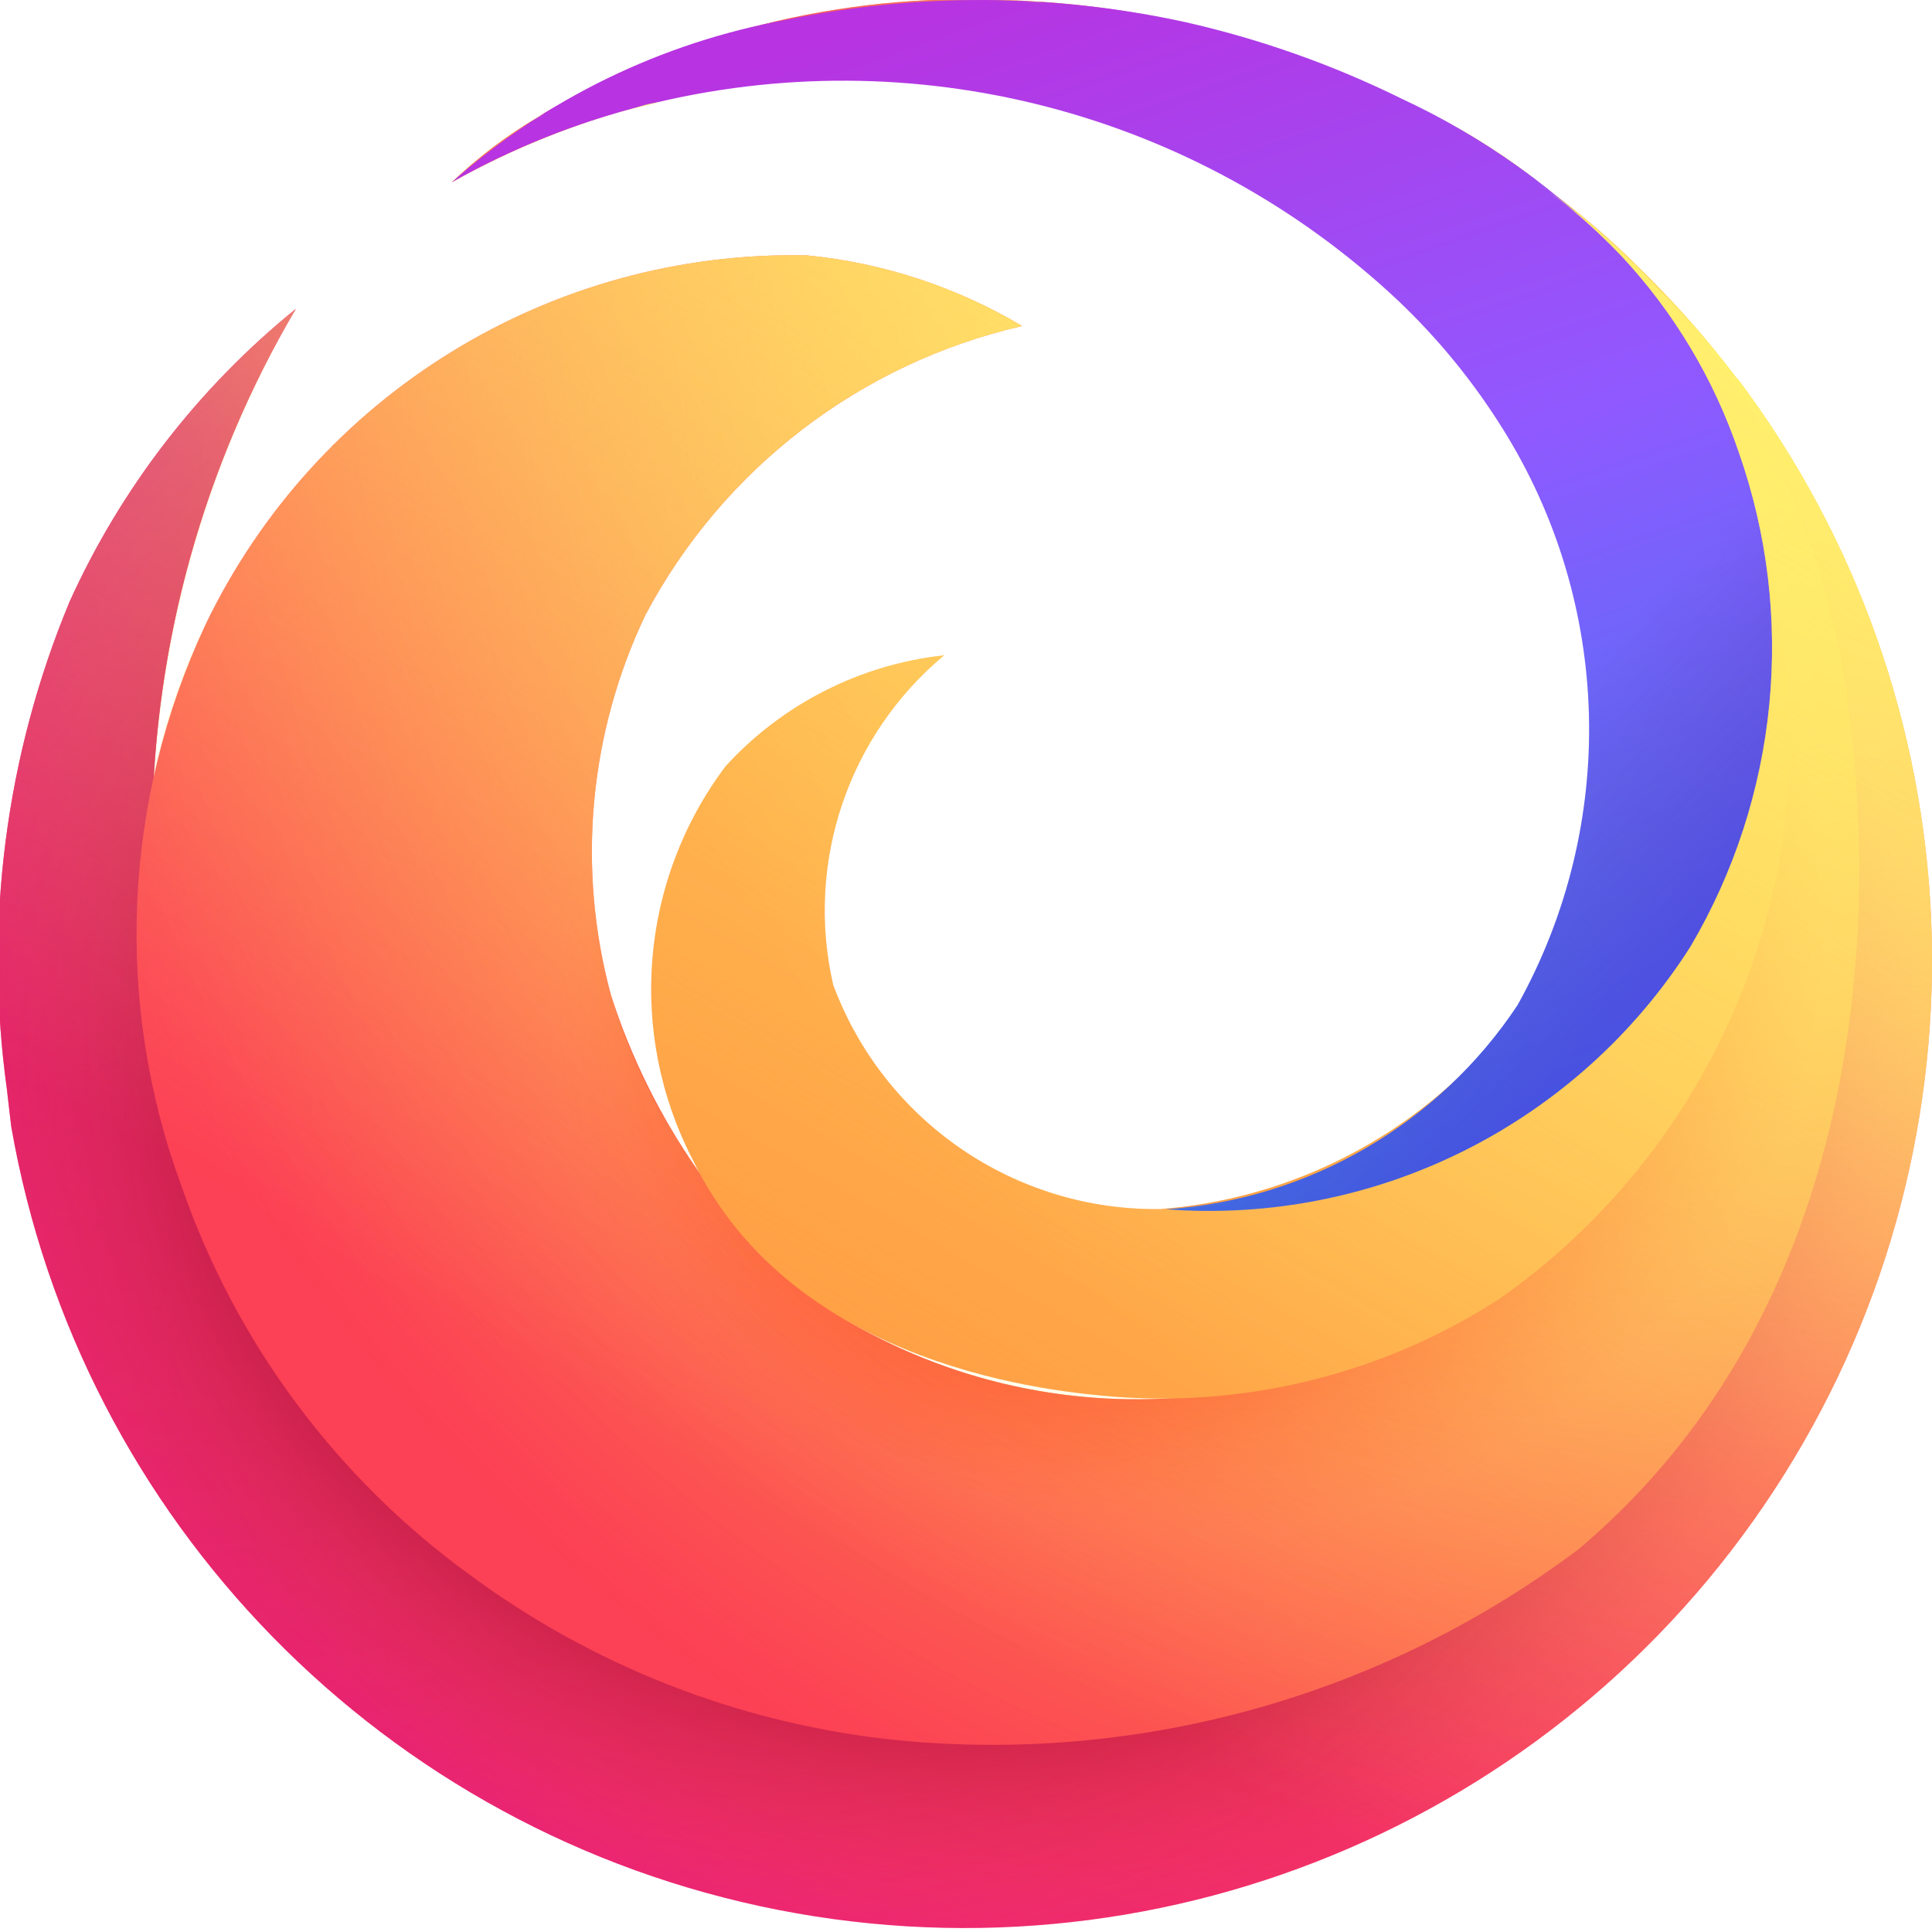
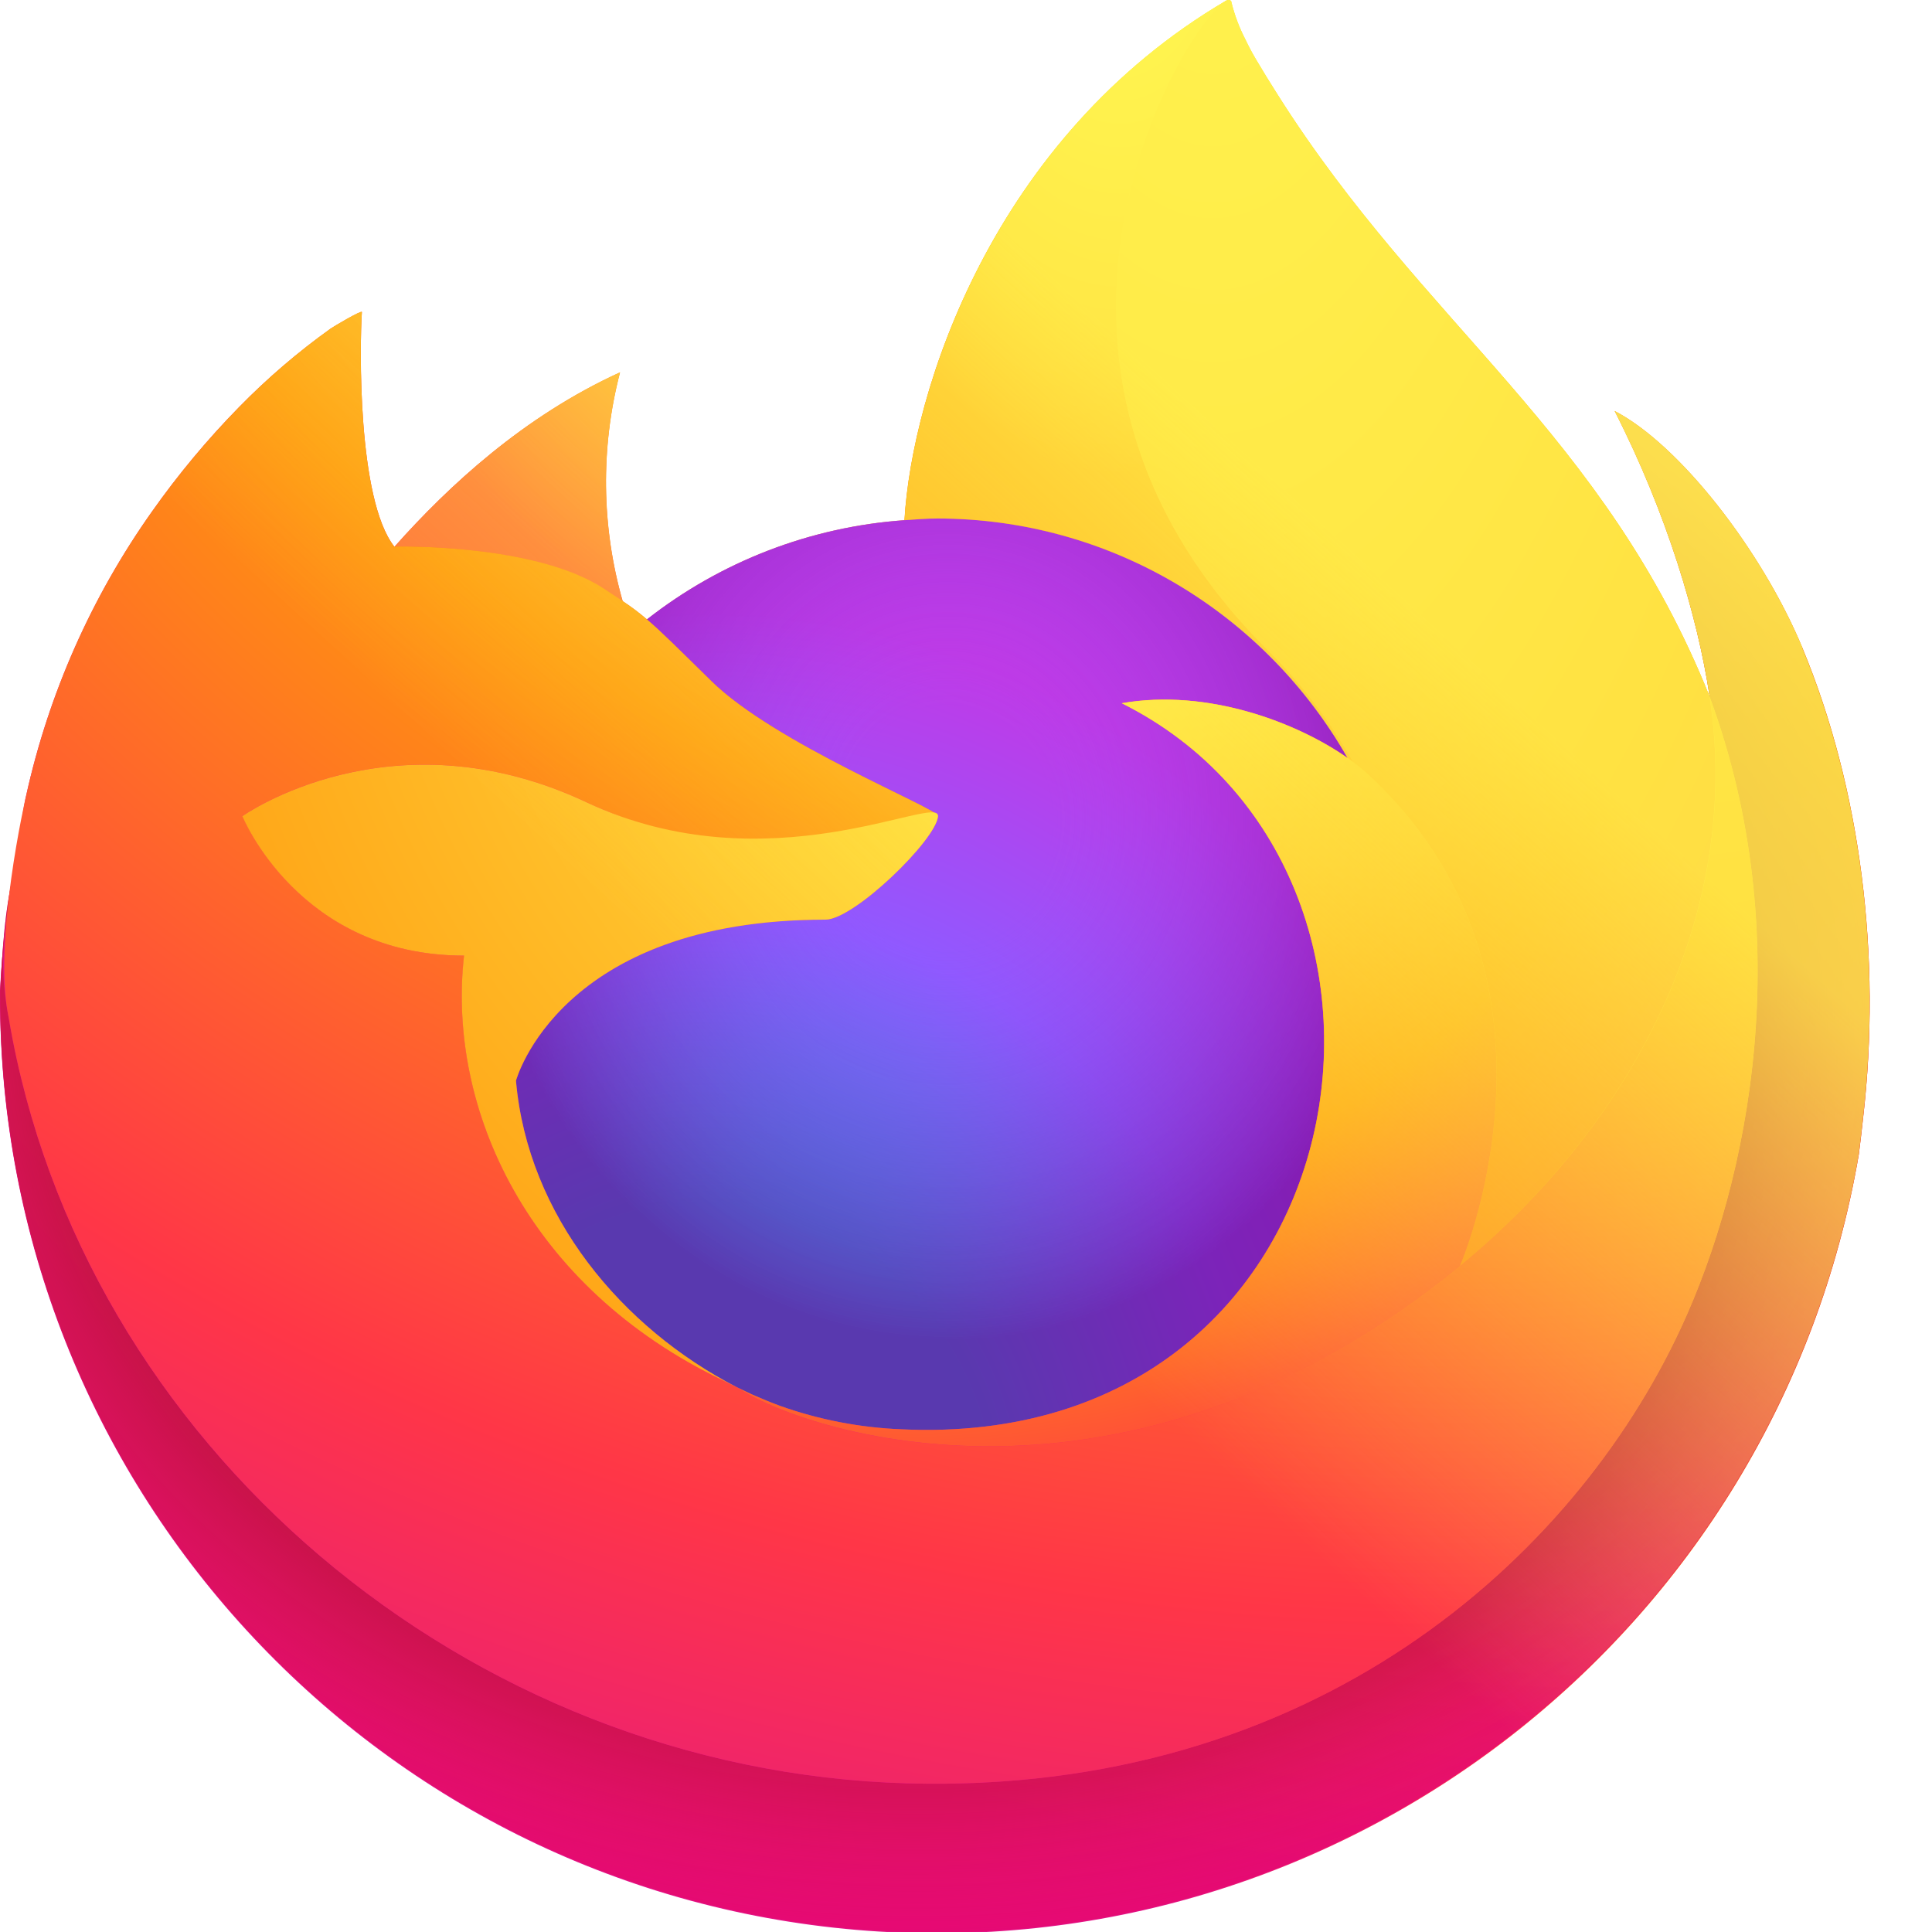
<svg xmlns="http://www.w3.org/2000/svg" width="16" height="16">
  <defs>
-     <radialGradient id="a" cx="14.305" cy="3.031" r="18.199" gradientUnits="userSpaceOnUse">
-       <stop offset="0" stop-color="#fff36e" />
-       <stop offset=".5" stop-color="#fc4055" />
-       <stop offset="1" stop-color="#e31587" />
+     <radialGradient id="b" cx="392.807" cy="61.16" r="554.146" fx="392.807" fy="61.16" gradientTransform="matrix(.03577 0 0 .0291 -.515 0)" gradientUnits="userSpaceOnUse">
+       <stop offset=".13" stop-color="#ffbd4f" />
+       <stop offset=".28" stop-color="#ff980e" />
+       <stop offset=".47" stop-color="#ff3750" />
+       <stop offset=".78" stop-color="#eb0878" />
+       <stop offset=".86" stop-color="#e50080" />
    </radialGradient>
-     <radialGradient id="b" cx="1.315" cy="3.784" r="10.76" gradientUnits="userSpaceOnUse">
-       <stop offset=".001" stop-color="#c60084" />
-       <stop offset="1" stop-color="#fc4055" stop-opacity="0" />
+     <radialGradient id="c" cx="226.563" cy="290.178" r="554.146" fx="226.563" fy="290.178" gradientTransform="matrix(.03577 0 0 .0291 -.515 0)" gradientUnits="userSpaceOnUse">
+       <stop offset=".3" stop-color="#960e18" />
+       <stop offset=".35" stop-color="#b11927" stop-opacity=".74" />
+       <stop offset=".43" stop-color="#db293d" stop-opacity=".34" />
+       <stop offset=".5" stop-color="#f5334b" stop-opacity=".09" />
+       <stop offset=".53" stop-color="#ff3750" stop-opacity="0" />
    </radialGradient>
-     <radialGradient id="c" cx="15.858" cy="1.995" r="21.371" gradientUnits="userSpaceOnUse">
-       <stop offset="0" stop-color="#ffde67" stop-opacity=".6" />
-       <stop offset=".093" stop-color="#ffd966" stop-opacity=".581" />
-       <stop offset=".203" stop-color="#ffca65" stop-opacity=".525" />
-       <stop offset=".321" stop-color="#feb262" stop-opacity=".432" />
-       <stop offset=".446" stop-color="#fe8f5e" stop-opacity=".302" />
-       <stop offset=".573" stop-color="#fd6459" stop-opacity=".137" />
-       <stop offset=".664" stop-color="#fc4055" stop-opacity="0" />
+     <radialGradient id="d" cx="395.444" cy="-17.973" r="210.21" fx="395.444" fy="-17.973" gradientTransform="matrix(.02476 0 0 .04203 -.515 0)" gradientUnits="userSpaceOnUse">
+       <stop offset=".13" stop-color="#fff44f" />
+       <stop offset=".53" stop-color="#ff980e" />
    </radialGradient>
-     <radialGradient id="d" cx="8.451" cy="8.902" r="27.546" gradientUnits="userSpaceOnUse">
-       <stop offset=".153" stop-color="#810220" />
-       <stop offset=".167" stop-color="#920b27" stop-opacity=".861" />
-       <stop offset=".216" stop-color="#cb2740" stop-opacity=".398" />
-       <stop offset=".253" stop-color="#ef394f" stop-opacity=".11" />
-       <stop offset=".272" stop-color="#fc4055" stop-opacity="0" />
+     <radialGradient id="e" cx="206.271" cy="373.24" r="223.497" fx="206.271" fy="373.24" gradientTransform="matrix(.03081 0 0 .03377 -.515 0)" gradientUnits="userSpaceOnUse">
+       <stop offset=".35" stop-color="#3a8ee6" />
+       <stop offset=".67" stop-color="#9059ff" />
+       <stop offset="1" stop-color="#c139e6" />
    </radialGradient>
-     <radialGradient id="e" cx="6.368" cy="8.555" r="27.542" gradientUnits="userSpaceOnUse">
-       <stop offset=".113" stop-color="#810220" />
-       <stop offset=".133" stop-color="#920b27" stop-opacity=".861" />
-       <stop offset=".204" stop-color="#cb2740" stop-opacity=".398" />
-       <stop offset=".257" stop-color="#ef394f" stop-opacity=".11" />
-       <stop offset=".284" stop-color="#fc4055" stop-opacity="0" />
+     <radialGradient id="f" cx="271.621" cy="200.902" r="131.863" fx="271.621" fy="200.902" gradientTransform="matrix(.03081 0 0 .03377 -.515 0)" gradientUnits="userSpaceOnUse">
+       <stop offset=".21" stop-color="#9059ff" stop-opacity="0" />
+       <stop offset=".97" stop-color="#6e008b" stop-opacity=".6" />
    </radialGradient>
-     <radialGradient id="f" cx="13.937" cy="2.416" r="17.079" gradientUnits="userSpaceOnUse">
-       <stop offset="0" stop-color="#ff9640" />
-       <stop offset=".8" stop-color="#fc4055" />
+     <radialGradient id="g" cx="240.613" cy="36.807" r="170.021" fx="240.613" fy="36.807" gradientTransform="matrix(.0322 0 0 .03232 -.515 0)" gradientUnits="userSpaceOnUse">
+       <stop offset=".1" stop-color="#ffe226" />
+       <stop offset=".79" stop-color="#ff7139" />
    </radialGradient>
-     <radialGradient id="g" cx="13.937" cy="2.416" r="17.079" gradientUnits="userSpaceOnUse">
-       <stop offset=".084" stop-color="#ffde67" />
-       <stop offset=".147" stop-color="#ffdc66" stop-opacity=".968" />
-       <stop offset=".246" stop-color="#ffd562" stop-opacity=".879" />
-       <stop offset=".369" stop-color="#ffcb5d" stop-opacity=".734" />
-       <stop offset=".511" stop-color="#ffbc55" stop-opacity=".533" />
-       <stop offset=".667" stop-color="#ffaa4b" stop-opacity=".28" />
-       <stop offset=".822" stop-color="#ff9640" stop-opacity="0" />
+     <radialGradient id="h" cx="362.075" cy="-81.709" r="742.387" fx="362.075" fy="-81.709" gradientTransform="matrix(.0352 0 0 .02956 -.515 0)" gradientUnits="userSpaceOnUse">
+       <stop offset=".11" stop-color="#fff44f" />
+       <stop offset=".46" stop-color="#ff980e" />
+       <stop offset=".72" stop-color="#ff3647" />
+       <stop offset=".9" stop-color="#e31587" />
    </radialGradient>
-     <radialGradient id="h" cx="10.011" cy="7.729" r="8.36" gradientTransform="matrix(.247 .969 -1.011 .258 15.352 -3.965)" gradientUnits="userSpaceOnUse">
-       <stop offset=".363" stop-color="#fc4055" />
-       <stop offset=".443" stop-color="#fd604d" stop-opacity=".633" />
-       <stop offset=".545" stop-color="#fe8644" stop-opacity=".181" />
-       <stop offset=".59" stop-color="#ff9640" stop-opacity="0" />
+     <radialGradient id="i" cx="475.588" cy="-41.588" r="779.909" fx="475.588" fy="-41.588" gradientTransform="matrix(.0222 0 0 .04687 -.515 0)" gradientUnits="userSpaceOnUse">
+       <stop offset="0" stop-color="#fff44f" />
+       <stop offset=".3" stop-color="#ff980e" />
+       <stop offset=".57" stop-color="#ff3647" />
+       <stop offset=".74" stop-color="#e31587" />
    </radialGradient>
-     <radialGradient id="i" cx="8.575" cy="8.439" r="8.353" gradientUnits="userSpaceOnUse">
-       <stop offset=".216" stop-color="#fc4055" stop-opacity=".8" />
-       <stop offset=".267" stop-color="#fd5251" stop-opacity=".633" />
-       <stop offset=".41" stop-color="#fe8345" stop-opacity=".181" />
-       <stop offset=".474" stop-color="#ff9640" stop-opacity="0" />
+     <radialGradient id="j" cx="239.797" cy="99.006" r="461.114" fx="239.797" fy="99.006" gradientTransform="matrix(.03255 0 0 .03197 -.515 0)" gradientUnits="userSpaceOnUse">
+       <stop offset=".14" stop-color="#fff44f" />
+       <stop offset=".48" stop-color="#ff980e" />
+       <stop offset=".66" stop-color="#ff3647" />
+       <stop offset=".9" stop-color="#e31587" />
    </radialGradient>
-     <radialGradient id="j" cx="17.326" cy=".487" r="28.887" gradientUnits="userSpaceOnUse">
-       <stop offset=".054" stop-color="#fff36e" />
-       <stop offset=".457" stop-color="#ff9640" />
-       <stop offset=".639" stop-color="#ff9640" />
+     <radialGradient id="k" cx="343.038" cy="132.012" r="528.893" fx="343.038" fy="132.012" gradientTransform="matrix(.0341 0 0 .03051 -.515 0)" gradientUnits="userSpaceOnUse">
+       <stop offset=".09" stop-color="#fff44f" />
+       <stop offset=".63" stop-color="#ff980e" />
    </radialGradient>
-     <linearGradient id="k" x1="8.117" y1="-.134" x2="12.46" y2="12.441" gradientUnits="userSpaceOnUse">
-       <stop offset="0" stop-color="#b833e1" />
-       <stop offset=".371" stop-color="#9059ff" />
-       <stop offset=".614" stop-color="#5b6df8" />
-       <stop offset="1" stop-color="#0090ed" />
+     <linearGradient id="a" x1="441.984" x2="62.126" y1="75.631" y2="454.269" gradientTransform="matrix(.03173 0 0 .0328 -.515 0)" gradientUnits="userSpaceOnUse">
+       <stop offset=".05" stop-color="#fff44f" />
+       <stop offset=".37" stop-color="#ff980e" />
+       <stop offset=".53" stop-color="#ff3647" />
+       <stop offset=".7" stop-color="#e31587" />
    </linearGradient>
-     <linearGradient id="l" x1="5.542" y1=".065" x2="13.614" y2="8.137" gradientUnits="userSpaceOnUse">
-       <stop offset=".805" stop-color="#722291" stop-opacity="0" />
-       <stop offset="1" stop-color="#592acb" stop-opacity=".5" />
-     </linearGradient>
-     <linearGradient id="m" x1="11.836" y1="1.378" x2="3.632" y2="15.587" gradientUnits="userSpaceOnUse">
-       <stop offset="0" stop-color="#fff36e" stop-opacity=".8" />
-       <stop offset=".094" stop-color="#fff36e" stop-opacity=".699" />
-       <stop offset=".752" stop-color="#fff36e" stop-opacity="0" />
+     <linearGradient id="l" x1="406.611" x2="104.093" y1="68.312" y2="409.866" gradientTransform="matrix(.03173 0 0 .0328 -.515 0)" gradientUnits="userSpaceOnUse">
+       <stop offset=".17" stop-color="#fff44f" stop-opacity=".8" />
+       <stop offset=".6" stop-color="#fff44f" stop-opacity="0" />
    </linearGradient>
  </defs>
-   <g style="isolation:isolate">
-     <path d="M14.389 3.14A7.894 7.894 0 0 0 8.318 0a7 7 0 0 0-3.867.97A7.472 7.472 0 0 1 8.059.1a7.1 7.1 0 0 1 7.071 6.087 7 7 0 0 1-6.9 8.2 7.151 7.151 0 0 1-3.949-1.127C1.268 11.3 1.258 7.441 1.26 6.825a8.626 8.626 0 0 1 1.189-4.266A6.656 6.656 0 0 0 .576 4.984a7.734 7.734 0 0 0-.519 4.035c.012.1.023.207.036.31a8.013 8.013 0 1 0 14.3-6.189z" fill="url(#a)" />
-     <path d="M14.389 3.14A7.894 7.894 0 0 0 8.318 0a7 7 0 0 0-3.867.97A7.472 7.472 0 0 1 8.059.1a7.1 7.1 0 0 1 7.071 6.087 7 7 0 0 1-6.9 8.2 7.151 7.151 0 0 1-3.949-1.127C1.268 11.3 1.258 7.441 1.26 6.825a8.626 8.626 0 0 1 1.189-4.266A6.656 6.656 0 0 0 .576 4.984a7.734 7.734 0 0 0-.519 4.035c.012.1.023.207.036.31a8.013 8.013 0 1 0 14.3-6.189z" fill="url(#b)" opacity=".67" />
-     <path d="M14.389 3.14A7.894 7.894 0 0 0 8.318 0a7 7 0 0 0-3.867.97A7.472 7.472 0 0 1 8.059.1a7.1 7.1 0 0 1 7.071 6.087 7 7 0 0 1-6.9 8.2 7.151 7.151 0 0 1-3.949-1.127C1.268 11.3 1.258 7.441 1.26 6.825a8.626 8.626 0 0 1 1.189-4.266A6.656 6.656 0 0 0 .576 4.984a7.734 7.734 0 0 0-.519 4.035c.012.1.023.207.036.31a8.013 8.013 0 1 0 14.3-6.189z" fill="url(#c)" />
-     <path d="M14.389 3.14A7.894 7.894 0 0 0 8.318 0a7 7 0 0 0-3.867.97A7.472 7.472 0 0 1 8.059.1a7.1 7.1 0 0 1 7.071 6.087 7 7 0 0 1-6.9 8.2 7.151 7.151 0 0 1-3.949-1.127C1.268 11.3 1.258 7.441 1.26 6.825a8.626 8.626 0 0 1 1.189-4.266A6.656 6.656 0 0 0 .576 4.984a7.734 7.734 0 0 0-.519 4.035c.012.1.023.207.036.31a8.013 8.013 0 1 0 14.3-6.189z" fill="url(#d)" />
-     <path d="M14.389 3.14A7.894 7.894 0 0 0 8.318 0a7 7 0 0 0-3.867.97A7.472 7.472 0 0 1 8.059.1a7.1 7.1 0 0 1 7.071 6.087 7 7 0 0 1-6.9 8.2 7.151 7.151 0 0 1-3.949-1.127C1.268 11.3 1.258 7.441 1.26 6.825a8.626 8.626 0 0 1 1.189-4.266A6.656 6.656 0 0 0 .576 4.984a7.734 7.734 0 0 0-.519 4.035c.012.1.023.207.036.31a8.013 8.013 0 1 0 14.3-6.189z" fill="url(#e)" />
-     <path d="M15.325 5.965C14.875 1.9 11.253.078 8.059.1a7.765 7.765 0 0 0-3.608.872 3.913 3.913 0 0 0-.712.54c.026-.021.1-.085.23-.172l.013-.009.011-.007A5.337 5.337 0 0 1 5.531.609 8.713 8.713 0 0 1 8.168.3a6.65 6.65 0 0 1 6.25 6.4 4.818 4.818 0 0 1-4.58 4.869 4.731 4.731 0 0 1-2.967-.72A5.425 5.425 0 0 1 5.06 8.242a4.552 4.552 0 0 1 .285-3.149A4.726 4.726 0 0 1 8.464 2.7a4.3 4.3 0 0 0-1.782-.585A5.4 5.4 0 0 0 1.7 5.177a6.035 6.035 0 0 0-.2 4.638 6.683 6.683 0 0 0 2.4 3.234A7.177 7.177 0 0 0 7.326 14.4s.153.018.309.029a8.085 8.085 0 0 0 5.439-1.6c2.811-2.377 2.315-6.285 2.251-6.864z" fill="url(#f)" />
-     <path d="M15.325 5.965C14.875 1.9 11.253.078 8.059.1a7.765 7.765 0 0 0-3.608.872 3.913 3.913 0 0 0-.712.54c.026-.021.1-.085.23-.172l.013-.009.011-.007A5.337 5.337 0 0 1 5.531.609 8.713 8.713 0 0 1 8.168.3a6.65 6.65 0 0 1 6.25 6.4 4.818 4.818 0 0 1-4.58 4.869 4.731 4.731 0 0 1-2.967-.72A5.425 5.425 0 0 1 5.06 8.242a4.552 4.552 0 0 1 .285-3.149A4.726 4.726 0 0 1 8.464 2.7a4.3 4.3 0 0 0-1.782-.585A5.4 5.4 0 0 0 1.7 5.177a6.035 6.035 0 0 0-.2 4.638 6.683 6.683 0 0 0 2.4 3.234A7.177 7.177 0 0 0 7.326 14.4s.153.018.309.029a8.085 8.085 0 0 0 5.439-1.6c2.811-2.377 2.315-6.285 2.251-6.864z" fill="url(#g)" />
-     <path d="M15.325 5.965C14.875 1.9 11.253.078 8.059.1a7.765 7.765 0 0 0-3.608.872 3.913 3.913 0 0 0-.712.54c.026-.021.1-.085.23-.172l.013-.009.011-.007A5.337 5.337 0 0 1 5.531.609 8.713 8.713 0 0 1 8.168.3a6.65 6.65 0 0 1 6.25 6.4 4.818 4.818 0 0 1-4.58 4.869 4.731 4.731 0 0 1-2.967-.72A5.425 5.425 0 0 1 5.06 8.242a4.552 4.552 0 0 1 .285-3.149A4.726 4.726 0 0 1 8.464 2.7a4.3 4.3 0 0 0-1.782-.585A5.4 5.4 0 0 0 1.7 5.177a6.035 6.035 0 0 0-.2 4.638 6.683 6.683 0 0 0 2.4 3.234A7.177 7.177 0 0 0 7.326 14.4s.153.018.309.029a8.085 8.085 0 0 0 5.439-1.6c2.811-2.377 2.315-6.285 2.251-6.864z" style="mix-blend-mode:multiply" opacity=".53" fill="url(#h)" />
-     <path d="M15.325 5.965C14.875 1.9 11.253.078 8.059.1a7.765 7.765 0 0 0-3.608.872 3.913 3.913 0 0 0-.712.54c.026-.021.1-.085.23-.172l.013-.009.011-.007A5.337 5.337 0 0 1 5.531.609 8.713 8.713 0 0 1 8.168.3a6.65 6.65 0 0 1 6.25 6.4 4.818 4.818 0 0 1-4.58 4.869 4.731 4.731 0 0 1-2.967-.72A5.425 5.425 0 0 1 5.06 8.242a4.552 4.552 0 0 1 .285-3.149A4.726 4.726 0 0 1 8.464 2.7a4.3 4.3 0 0 0-1.782-.585A5.4 5.4 0 0 0 1.7 5.177a6.035 6.035 0 0 0-.2 4.638 6.683 6.683 0 0 0 2.4 3.234A7.177 7.177 0 0 0 7.326 14.4s.153.018.309.029a8.085 8.085 0 0 0 5.439-1.6c2.811-2.377 2.315-6.285 2.251-6.864z" style="mix-blend-mode:multiply" opacity=".53" fill="url(#i)" />
-     <path d="M9.24 11.568a5.148 5.148 0 0 0 3.183-.815 5.67 5.67 0 0 0 2.39-4.234C14.957 3.381 13.094 0 8.168.3a8.713 8.713 0 0 0-2.637.309 5.745 5.745 0 0 0-1.538.715l-.011.007-.013.009c-.076.054-.151.11-.224.168a6.7 6.7 0 0 1 4.2-.787c2.827.371 5.413 2.571 5.413 5.475a4.076 4.076 0 0 1-3.747 3.817A2.849 2.849 0 0 1 6.9 8.156a2.75 2.75 0 0 1 .919-2.729 2.875 2.875 0 0 0-1.81.919A3.07 3.07 0 0 0 5.735 9.6c.84 1.746 3.031 1.929 3.505 1.968z" fill="url(#j)" />
-     <path d="M14.4 3.745a4.5 4.5 0 0 0-.976-1.629 6.056 6.056 0 0 0-1.819-1.3A8.086 8.086 0 0 0 9.82.184 7.96 7.96 0 0 0 6.507.165a5.727 5.727 0 0 0-2.768 1.346 6.415 6.415 0 0 1 1.606-.64 6.712 6.712 0 0 1 6.234 1.619 5.417 5.417 0 0 1 .866 1.061 4.693 4.693 0 0 1 .123 4.773 3.8 3.8 0 0 1-2.914 1.691A4.726 4.726 0 0 0 14 7.839a4.88 4.88 0 0 0 .4-4.094z" fill="url(#k)" />
-     <path d="M14.4 3.745a4.5 4.5 0 0 0-.976-1.629 6.056 6.056 0 0 0-1.819-1.3A8.086 8.086 0 0 0 9.82.184 7.96 7.96 0 0 0 6.507.165a5.727 5.727 0 0 0-2.768 1.346 6.415 6.415 0 0 1 1.606-.64 6.712 6.712 0 0 1 6.234 1.619 5.417 5.417 0 0 1 .866 1.061 4.693 4.693 0 0 1 .123 4.773 3.8 3.8 0 0 1-2.914 1.691A4.726 4.726 0 0 0 14 7.839a4.88 4.88 0 0 0 .4-4.094z" fill="url(#l)" />
-     <path d="M8.318 0h-.073c.134 0 .269.013.4.022C8.538.021 8.429 0 8.318 0zM3.747 1.5a3.951 3.951 0 0 1 .453-.359 3.547 3.547 0 0 0-.453.364zm1.7-.653c-.032.008-.066.01-.1.019-.07.022-.147.046-.223.068.101-.029.209-.056.319-.082zm-1.7.658zm0 0zM14.389 3.14a8.12 8.12 0 0 0-.675-.77 6.368 6.368 0 0 0-.747-.677c-.072-.063-.156-.116-.233-.176a5.136 5.136 0 0 1 .693.6 4.5 4.5 0 0 1 .973 1.628 4.88 4.88 0 0 1-.4 4.094 4.723 4.723 0 0 1-4.342 2.175 2.609 2.609 0 0 0 .578-.07 2.81 2.81 0 0 1-.625.069A2.849 2.849 0 0 1 6.9 8.156a2.749 2.749 0 0 1 .919-2.729 2.875 2.875 0 0 0-1.81.919A3.07 3.07 0 0 0 5.735 9.6c.03.062.073.109.107.167a4.744 4.744 0 0 1-.782-1.525 4.552 4.552 0 0 1 .285-3.149A4.726 4.726 0 0 1 8.464 2.7a4.3 4.3 0 0 0-1.782-.585A5.4 5.4 0 0 0 1.7 5.177a5.133 5.133 0 0 0-.414 1.17 8.715 8.715 0 0 1 1.163-3.788A6.656 6.656 0 0 0 .576 4.984a7.734 7.734 0 0 0-.519 4.035c.012.1.023.207.036.31a8.013 8.013 0 1 0 14.3-6.189zM4.541.923c-.026.016-.065.033-.09.049.011-.007.025-.011.036-.018s.037-.02.054-.031zm-.09.049c-.017.01-.028.019-.044.029.025-.016.053-.03.079-.046a.378.378 0 0 0-.035.017z" fill="url(#m)" />
-   </g>
+   <path fill="url(#a)" d="M14.927 5.366c-.337-.81-1.02-1.685-1.555-1.962.436.855.688 1.713.785 2.353l.002.013c-.877-2.185-2.363-3.066-3.577-4.984A10 10 0 0 1 10.4.489a2 2 0 0 1-.085-.16 1.4 1.4 0 0 1-.116-.307.02.02 0 0 0-.017-.021.03.03 0 0 0-.015 0l-.004.002-.006.003.003-.004c-1.947 1.14-2.608 3.25-2.669 4.306a3.9 3.9 0 0 0-2.133.822 2 2 0 0 0-.201-.151 3.6 3.6 0 0 1-.022-1.895c-.796.363-1.416.936-1.866 1.442h-.004c-.307-.39-.286-1.673-.268-1.942-.004-.016-.23.118-.259.138a5.7 5.7 0 0 0-.758.649 7 7 0 0 0-.723.868 6.5 6.5 0 0 0-1.04 2.348q-.007.026-.011.052c-.015.068-.067.41-.076.484l-.002.016A7.4 7.4 0 0 0 0 8.21L0 8.249A7.752 7.752 0 0 0 15.394 9.56q.019-.149.035-.299c.154-1.329-.017-2.726-.503-3.895zm-8.935 6.068q.053.026.107.053l.005.003zm8.167-5.662-.001-.008z" style="fill:url(#a);stroke-width:.032" />
+   <path fill="url(#b)" d="M14.927 5.366c-.337-.81-1.02-1.685-1.555-1.962.436.855.688 1.713.785 2.353v.007l.002.008c.731 1.983.333 4-.241 5.231-.889 1.907-3.04 3.86-6.406 3.766C3.875 14.666.67 11.967.072 8.432c-.109-.557 0-.84.055-1.293-.067.349-.092.45-.126 1.07v.04a7.752 7.752 0 0 0 15.393 1.31q.019-.148.035-.298c.154-1.33-.017-2.727-.502-3.895z" style="fill:url(#b);stroke-width:.032" />
+   <path fill="url(#c)" d="M14.927 5.366c-.337-.81-1.02-1.685-1.555-1.962.436.855.688 1.713.785 2.353v.007l.002.008c.731 1.983.333 4-.241 5.231-.889 1.907-3.04 3.86-6.406 3.766C3.875 14.666.67 11.967.072 8.432c-.109-.557 0-.84.055-1.293-.067.349-.092.45-.126 1.07v.04a7.752 7.752 0 0 0 15.393 1.31q.019-.148.035-.298c.154-1.33-.017-2.727-.502-3.895z" style="fill:url(#c);stroke-width:.032" />
+   <path fill="url(#d)" d="m11.16 6.277.048.036a4.2 4.2 0 0 0-.72-.94C8.078 2.965 9.856.15 10.156.007l.003-.004c-1.947 1.14-2.608 3.25-2.669 4.306.09-.006.18-.014.273-.014 1.453 0 2.719.8 3.397 1.984z" style="fill:url(#d);stroke-width:.032" />
+   <path fill="url(#e)" d="M7.768 6.759c-.013.192-.694.857-.932.857-2.205 0-2.563 1.334-2.563 1.334.098 1.123.88 2.047 1.826 2.537q.065.032.131.062a4 4 0 0 0 .228.093 3.4 3.4 0 0 0 1.008.195c3.864.18 4.613-4.62 1.824-6.014.715-.124 1.456.163 1.87.454a3.91 3.91 0 0 0-3.397-1.983c-.092 0-.182.008-.272.014a3.9 3.9 0 0 0-2.134.822c.118.1.252.234.533.51.526.519 1.875 1.055 1.878 1.118" style="fill:url(#e);stroke-width:.032" />
+   <path fill="url(#f)" d="M7.768 6.759c-.013.192-.694.857-.932.857-2.205 0-2.563 1.334-2.563 1.334.098 1.123.88 2.047 1.826 2.537q.065.032.131.062a4 4 0 0 0 .228.093 3.4 3.4 0 0 0 1.008.195c3.864.18 4.613-4.62 1.824-6.014.715-.124 1.456.163 1.87.454a3.91 3.91 0 0 0-3.397-1.983c-.092 0-.182.008-.272.014a3.9 3.9 0 0 0-2.134.822c.118.1.252.234.533.51.526.519 1.875 1.055 1.878 1.118" style="fill:url(#f);stroke-width:.032" />
+   <path fill="url(#g)" d="m4.995 4.872.161.107a3.6 3.6 0 0 1-.022-1.895c-.796.363-1.415.936-1.866 1.442.038-.001 1.162-.021 1.727.346" style="fill:url(#g);stroke-width:.032" />
+   <path fill="url(#h)" d="M.073 8.433c.598 3.534 3.802 6.233 7.44 6.336 3.366.095 5.517-1.859 6.405-3.765.574-1.232.973-3.248.241-5.231v-.009l-.002-.007.002.013c.275 1.795-.638 3.535-2.066 4.71l-.004.01c-2.782 2.266-5.444 1.368-5.983 1l-.113-.056C4.37 10.659 3.7 9.18 3.844 7.914c-1.37 0-1.836-1.156-1.836-1.156s1.23-.876 2.85-.114c1.5.706 2.91.114 2.91.114-.002-.063-1.351-.6-1.877-1.118-.282-.276-.415-.41-.533-.51a2 2 0 0 0-.201-.152l-.16-.106c-.566-.368-1.69-.347-1.728-.346h-.004c-.307-.39-.286-1.674-.268-1.942-.004-.017-.23.117-.259.137a5.7 5.7 0 0 0-.757.65 7 7 0 0 0-.724.868 6.5 6.5 0 0 0-1.04 2.348c-.005.017-.28 1.221-.144 1.845z" style="fill:url(#h);stroke-width:.032" />
+   <path fill="url(#i)" d="M10.488 5.374a4.2 4.2 0 0 1 .72.939q.065.048.116.095c1.758 1.62.837 3.91.768 4.073 1.428-1.176 2.341-2.916 2.066-4.711-.876-2.185-2.363-3.066-3.576-4.984a10 10 0 0 1-.183-.297 2 2 0 0 1-.085-.16 1.4 1.4 0 0 1-.116-.307A.02.02 0 0 0 10.18 0h-.014l-.004.002-.006.003c-.3.143-2.078 2.958.332 5.367z" style="fill:url(#i);stroke-width:.032" />
+   <path fill="url(#j)" d="M11.324 6.408a2 2 0 0 0-.116-.095l-.048-.036c-.414-.29-1.155-.578-1.87-.453 2.789 1.394 2.04 6.194-1.824 6.013a3.4 3.4 0 0 1-1.008-.195 4 4 0 0 1-.228-.093l-.126-.06c.54.368 3.202 1.267 5.984-.998l.004-.01c.068-.163.99-2.454-.768-4.073z" style="fill:url(#j);stroke-width:.032" />
+   <path fill="url(#k)" d="M4.273 8.95s.358-1.334 2.563-1.334c.238 0 .92-.665.932-.857.012-.193-1.41.592-2.911-.115-1.62-.762-2.85.115-2.85.115s.467 1.155 1.836 1.155c-.143 1.267.527 2.745 2.149 3.52q.053.027.107.053c-.946-.49-1.728-1.414-1.826-2.537" style="fill:url(#k);stroke-width:.032" />
+   <path fill="url(#l)" d="M14.927 5.366c-.337-.81-1.02-1.685-1.555-1.962.436.855.688 1.713.785 2.353l.002.013c-.877-2.185-2.363-3.066-3.577-4.984A10 10 0 0 1 10.4.489a2 2 0 0 1-.085-.16 1.4 1.4 0 0 1-.116-.307.02.02 0 0 0-.017-.021.03.03 0 0 0-.015 0l-.004.002-.006.003.003-.004c-1.947 1.14-2.608 3.25-2.669 4.306.09-.006.18-.014.273-.014 1.453 0 2.719.8 3.396 1.984-.414-.291-1.155-.578-1.869-.454 2.789 1.394 2.04 6.194-1.824 6.013a3.4 3.4 0 0 1-1.009-.195 4 4 0 0 1-.227-.093l-.126-.06-.113-.055q.052.026.108.053c-.947-.49-1.729-1.414-1.827-2.537 0 0 .358-1.334 2.563-1.334.238 0 .92-.665.932-.858-.003-.063-1.352-.6-1.878-1.117-.281-.277-.415-.41-.533-.511a2 2 0 0 0-.2-.152 3.6 3.6 0 0 1-.022-1.894c-.797.362-1.416.936-1.866 1.442h-.004c-.308-.39-.286-1.674-.269-1.942-.004-.016-.229.117-.258.138a5.7 5.7 0 0 0-.758.649 7 7 0 0 0-.724.868 6.5 6.5 0 0 0-1.04 2.348l-.01.052c-.015.068-.08.414-.09.488 0 .006 0-.006 0 0A9 9 0 0 0 .001 8.21v.04A7.752 7.752 0 0 0 15.393 9.56q.019-.149.035-.299c.154-1.33-.017-2.726-.503-3.895zm-.769.398.001.008z" style="fill:url(#l);stroke-width:.032" />
</svg>
